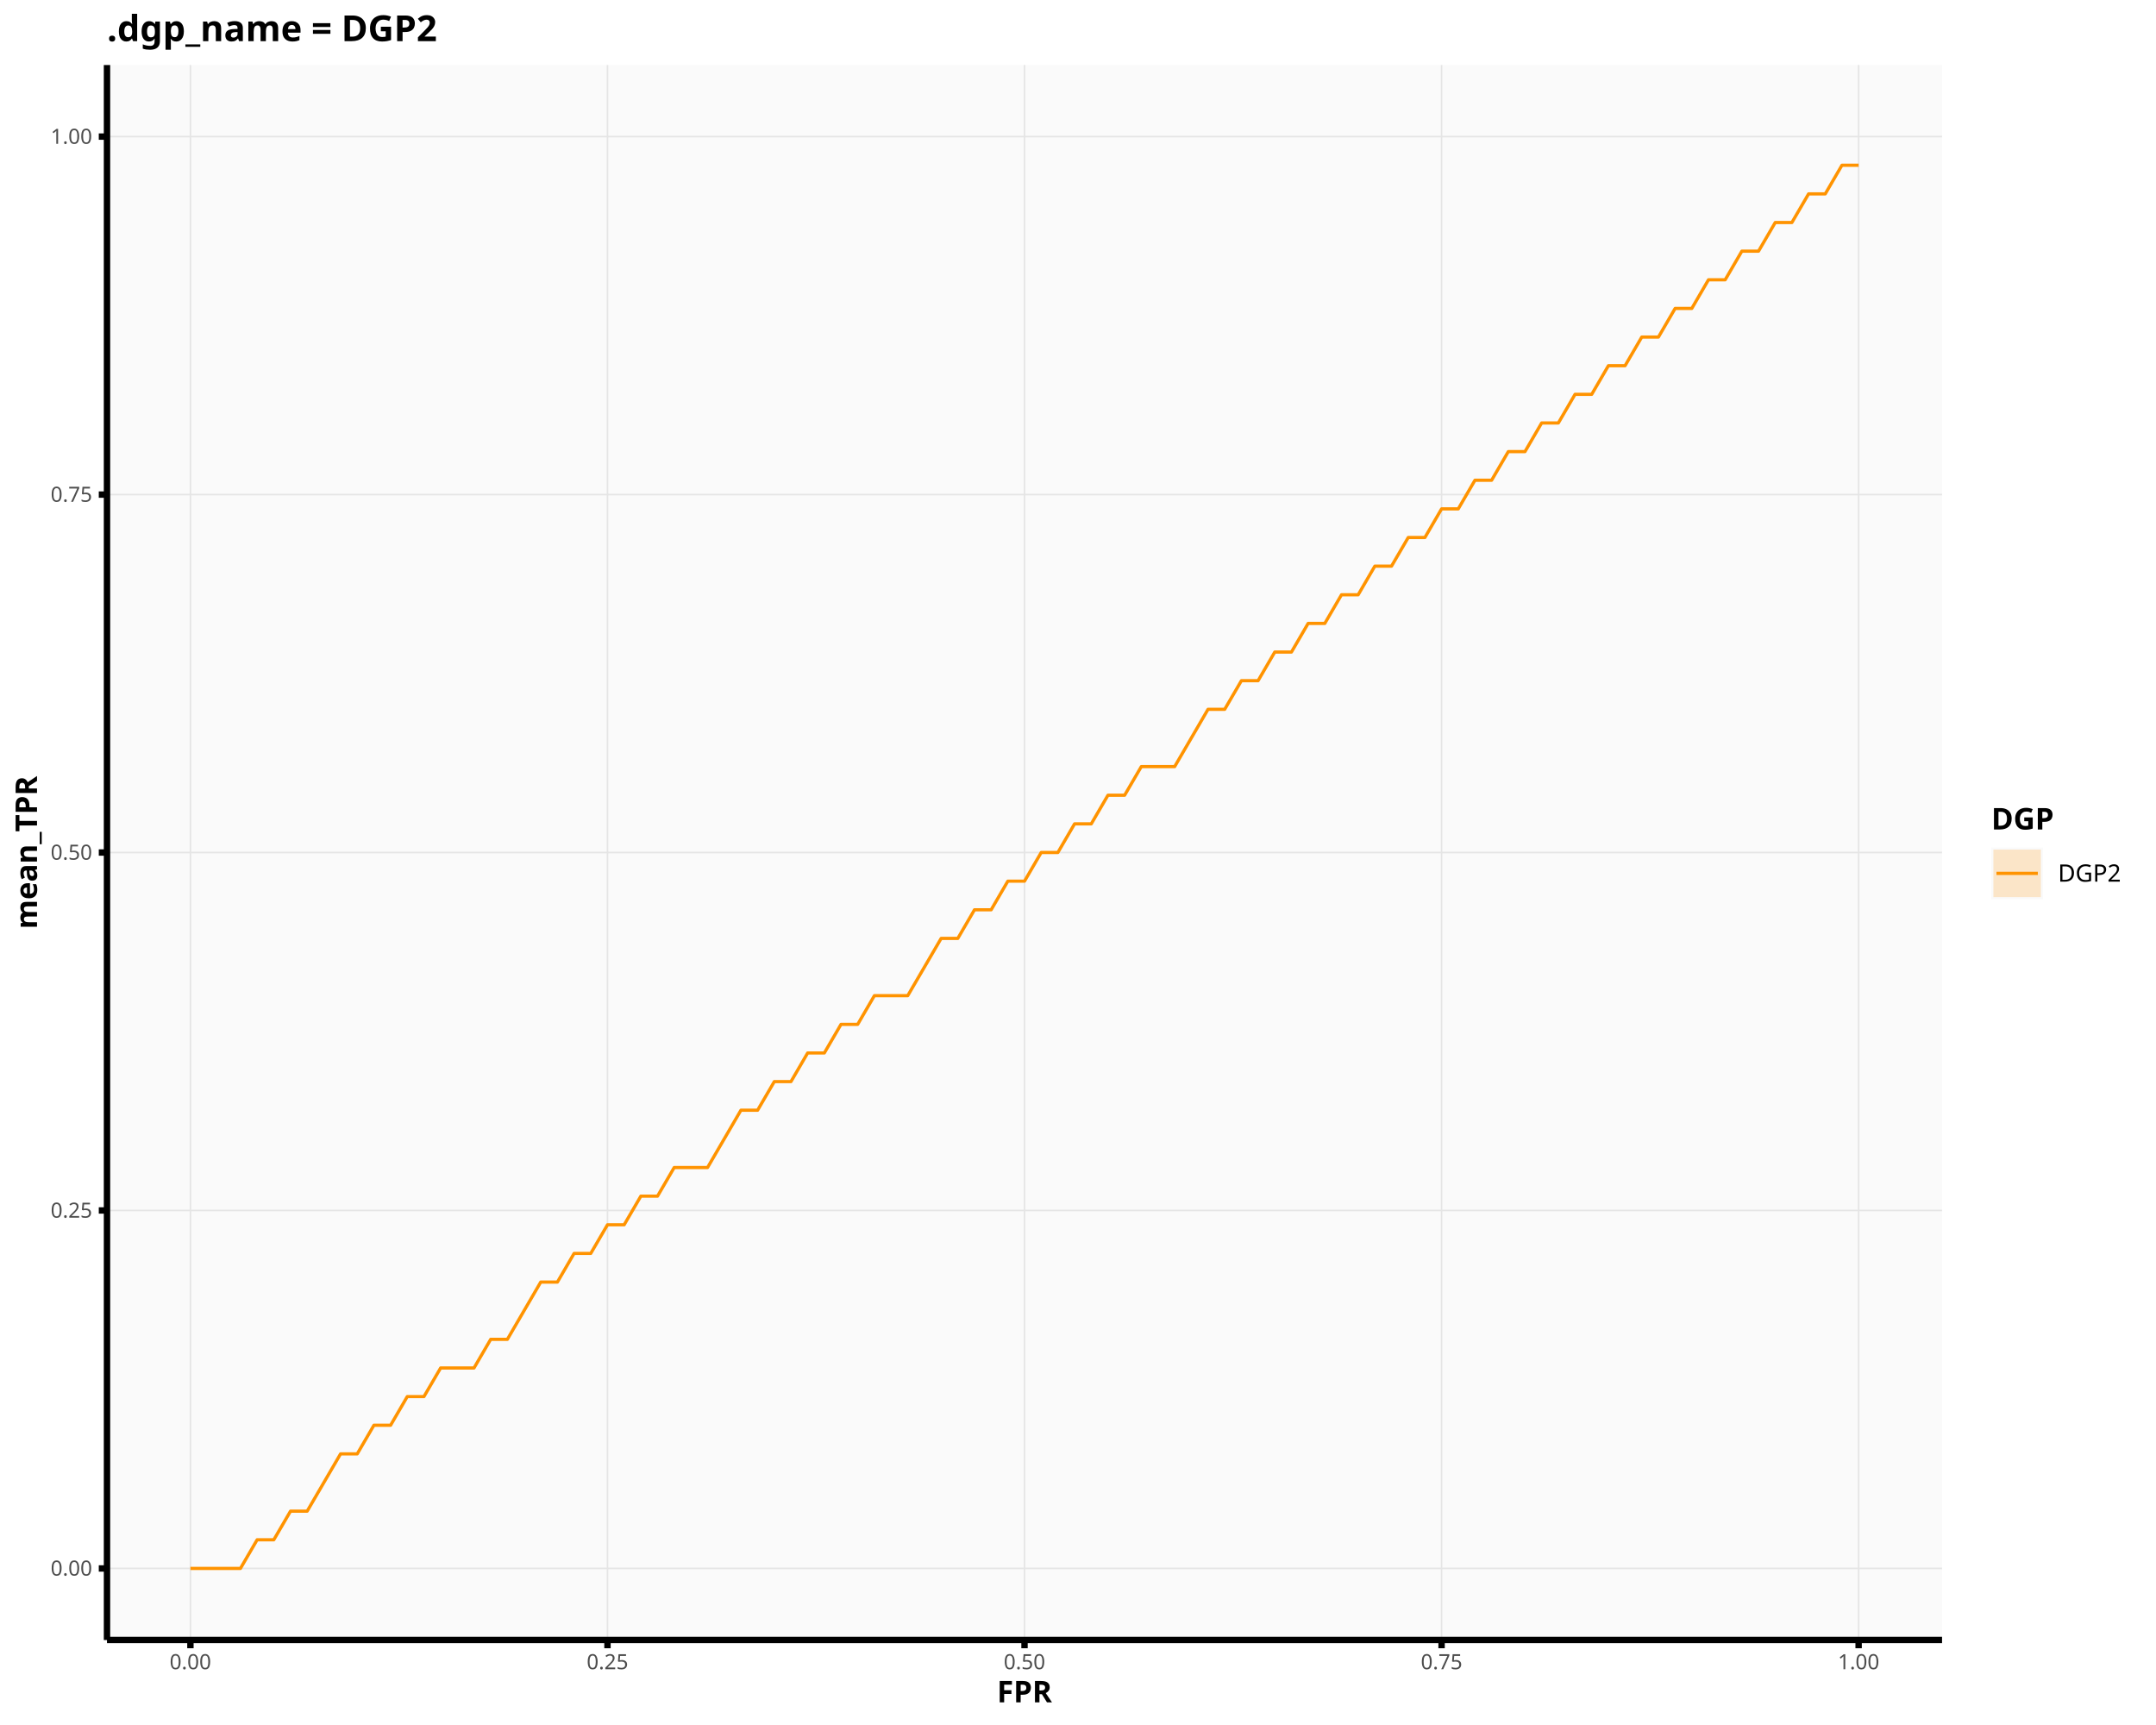
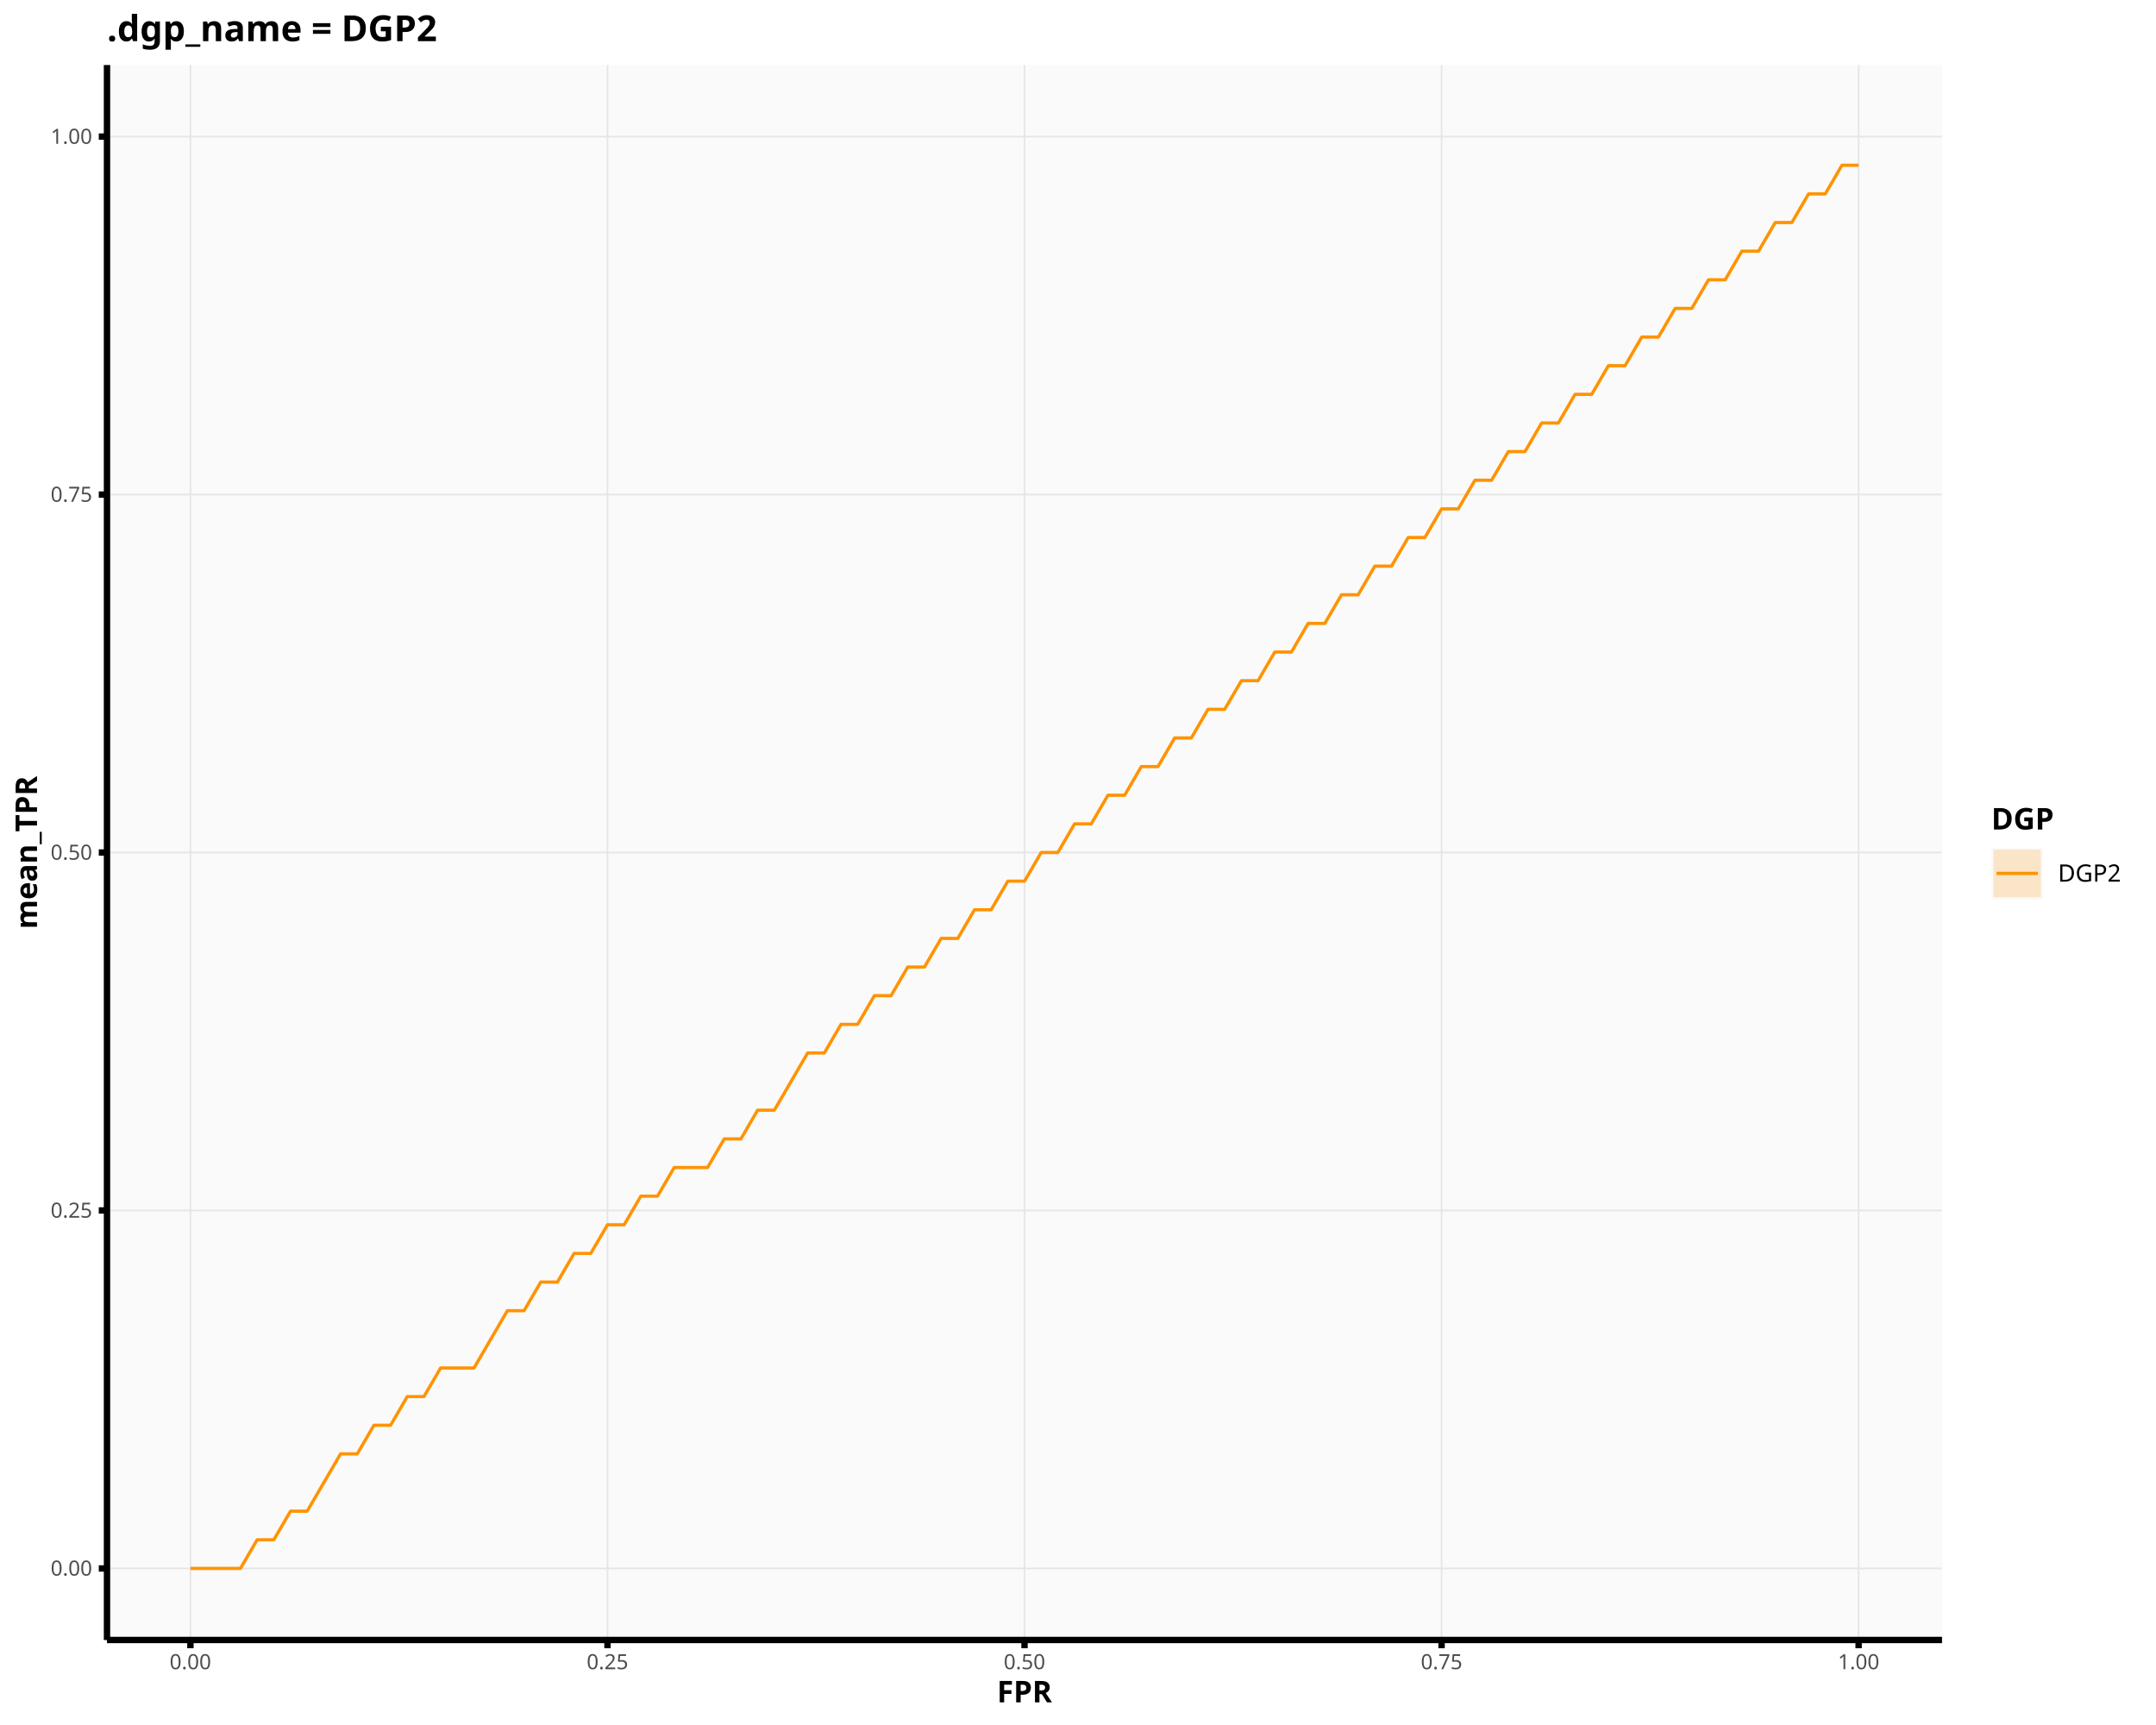
<svg xmlns="http://www.w3.org/2000/svg" class="svglite" data-engine-version="2.0" width="720.00pt" height="576.00pt" viewBox="0 0 720.00 576.00">
  <defs>
    <style type="text/css">
    .svglite line, .svglite polyline, .svglite polygon, .svglite path, .svglite rect, .svglite circle {
      fill: none;
      stroke: #000000;
      stroke-linecap: round;
      stroke-linejoin: round;
      stroke-miterlimit: 10.00;
    }
  </style>
  </defs>
  <rect width="100%" height="100%" style="stroke: none; fill: #FFFFFF;" />
  <defs>
    <clipPath id="cpMC4wMHw3MjAuMDB8MC4wMHw1NzYuMDA=">
      <rect x="0.00" y="0.00" width="720.00" height="576.00" />
    </clipPath>
  </defs>
  <g clip-path="url(#cpMC4wMHw3MjAuMDB8MC4wMHw1NzYuMDA=)">
    <rect x="0.00" y="0.00" width="720.00" height="576.00" style="stroke-width: 1.07; stroke: #FFFFFF; fill: #FFFFFF;" />
  </g>
  <defs>
    <clipPath id="cpMzUuNzN8NjQ4LjU1fDIxLjcxfDU0Ny42Mg==">
      <rect x="35.73" y="21.71" width="612.82" height="525.91" />
    </clipPath>
  </defs>
  <g clip-path="url(#cpMzUuNzN8NjQ4LjU1fDIxLjcxfDU0Ny42Mg==)">
    <rect x="35.73" y="21.71" width="612.82" height="525.91" style="stroke-width: 1.07; stroke: none; fill: #FAFAFA;" />
    <polyline points="35.73,523.72 648.55,523.72 " style="stroke-width: 0.53; stroke: #E5E5E5; stroke-linecap: butt;" />
    <polyline points="35.73,404.19 648.55,404.19 " style="stroke-width: 0.53; stroke: #E5E5E5; stroke-linecap: butt;" />
    <polyline points="35.73,284.66 648.55,284.66 " style="stroke-width: 0.53; stroke: #E5E5E5; stroke-linecap: butt;" />
    <polyline points="35.73,165.14 648.55,165.14 " style="stroke-width: 0.53; stroke: #E5E5E5; stroke-linecap: butt;" />
    <polyline points="35.73,45.61 648.55,45.61 " style="stroke-width: 0.53; stroke: #E5E5E5; stroke-linecap: butt;" />
    <polyline points="63.59,547.62 63.59,21.71 " style="stroke-width: 0.53; stroke: #E5E5E5; stroke-linecap: butt;" />
    <polyline points="202.87,547.62 202.87,21.71 " style="stroke-width: 0.53; stroke: #E5E5E5; stroke-linecap: butt;" />
    <polyline points="342.14,547.62 342.14,21.71 " style="stroke-width: 0.53; stroke: #E5E5E5; stroke-linecap: butt;" />
    <polyline points="481.42,547.62 481.42,21.71 " style="stroke-width: 0.53; stroke: #E5E5E5; stroke-linecap: butt;" />
    <polyline points="620.69,547.62 620.69,21.71 " style="stroke-width: 0.53; stroke: #E5E5E5; stroke-linecap: butt;" />
-     <polygon points="63.59,523.72 69.16,523.72 74.73,523.72 80.30,523.72 85.87,514.15 91.44,514.15 97.02,504.59 102.59,504.59 108.16,495.03 113.73,485.47 119.30,485.47 124.87,475.91 130.44,475.91 136.01,466.34 141.58,466.34 147.15,456.78 152.73,456.78 158.30,456.78 163.87,447.22 169.44,447.22 175.01,437.66 180.58,428.10 186.15,428.10 191.72,418.53 197.29,418.53 202.87,408.97 208.44,408.97 214.01,399.41 219.58,399.41 225.15,389.85 230.72,389.85 236.29,389.85 241.86,380.29 247.43,370.72 253.00,370.72 258.58,361.16 264.15,361.16 269.72,351.60 275.29,351.60 280.86,342.04 286.43,342.04 292.00,332.47 297.57,332.47 303.14,332.47 308.72,322.91 314.29,313.35 319.86,313.35 325.43,303.79 331.00,303.79 336.57,294.23 342.14,294.23 347.71,284.66 353.28,284.66 358.85,275.10 364.43,275.10 370.00,265.54 375.57,265.54 381.14,255.98 386.71,255.98 392.28,255.98 397.85,246.42 403.42,236.85 408.99,236.85 414.57,227.29 420.14,227.29 425.71,217.73 431.28,217.73 436.85,208.17 442.42,208.17 447.99,198.61 453.56,198.61 459.13,189.04 464.70,189.04 470.28,179.48 475.85,179.48 481.42,169.92 486.99,169.92 492.56,160.36 498.13,160.36 503.70,150.80 509.27,150.80 514.84,141.23 520.42,141.23 525.99,131.67 531.56,131.67 537.13,122.11 542.70,122.11 548.27,112.55 553.84,112.55 559.41,102.99 564.98,102.99 570.55,93.42 576.13,93.42 581.70,83.86 587.27,83.86 592.84,74.30 598.41,74.30 603.98,64.74 609.55,64.74 615.12,55.18 620.69,55.18 620.69,55.18 615.12,55.18 609.55,64.74 603.98,64.74 598.41,74.30 592.84,74.30 587.27,83.86 581.70,83.86 576.13,93.42 570.55,93.42 564.98,102.99 559.41,102.99 553.84,112.55 548.27,112.55 542.70,122.11 537.13,122.11 531.56,131.67 525.99,131.67 520.42,141.23 514.84,141.23 509.27,150.80 503.70,150.80 498.13,160.36 492.56,160.36 486.99,169.92 481.42,169.92 475.85,179.48 470.28,179.48 464.70,189.04 459.13,189.04 453.56,198.61 447.99,198.61 442.42,208.17 436.85,208.17 431.28,217.73 425.71,217.73 420.14,227.29 414.57,227.29 408.99,236.85 403.42,236.85 397.85,246.42 392.28,255.98 386.71,255.98 381.14,255.98 375.57,265.54 370.00,265.54 364.43,275.10 358.85,275.10 353.28,284.66 347.71,284.66 342.14,294.23 336.57,294.23 331.00,303.79 325.43,303.79 319.86,313.35 314.29,313.35 308.72,322.91 303.14,332.47 297.57,332.47 292.00,332.47 286.43,342.04 280.86,342.04 275.29,351.60 269.72,351.60 264.15,361.16 258.58,361.16 253.00,370.72 247.43,370.72 241.86,380.29 236.29,389.85 230.72,389.85 225.15,389.85 219.58,399.41 214.01,399.41 208.44,408.97 202.87,408.97 197.29,418.53 191.72,418.53 186.15,428.10 180.58,428.10 175.01,437.66 169.44,447.22 163.87,447.22 158.30,456.78 152.73,456.78 147.15,456.78 141.58,466.34 136.01,466.34 130.44,475.91 124.87,475.91 119.30,485.47 113.73,485.47 108.16,495.03 102.59,504.59 97.02,504.59 91.44,514.15 85.87,514.15 80.30,523.72 74.73,523.72 69.16,523.72 63.59,523.72 " style="stroke-width: 0.00; stroke: none; fill: #FF9300; fill-opacity: 0.20;" />
-     <polyline points="63.59,523.72 69.16,523.72 74.73,523.72 80.30,523.72 85.87,514.15 91.44,514.15 97.02,504.59 102.59,504.59 108.16,495.03 113.73,485.47 119.30,485.47 124.87,475.91 130.44,475.91 136.01,466.34 141.58,466.34 147.15,456.78 152.73,456.78 158.30,456.78 163.87,447.22 169.44,447.22 175.01,437.66 180.58,428.10 186.15,428.10 191.72,418.53 197.29,418.53 202.87,408.97 208.44,408.97 214.01,399.41 219.58,399.41 225.15,389.85 230.72,389.85 236.29,389.85 241.86,380.29 247.43,370.72 253.00,370.72 258.58,361.16 264.15,361.16 269.72,351.60 275.29,351.60 280.86,342.04 286.43,342.04 292.00,332.47 297.57,332.47 303.14,332.47 308.72,322.91 314.29,313.35 319.86,313.35 325.43,303.79 331.00,303.79 336.57,294.23 342.14,294.23 347.71,284.66 353.28,284.66 358.85,275.10 364.43,275.10 370.00,265.54 375.57,265.54 381.14,255.98 386.71,255.98 392.28,255.98 397.85,246.42 403.42,236.85 408.99,236.85 414.57,227.29 420.14,227.29 425.71,217.73 431.28,217.73 436.85,208.17 442.42,208.17 447.99,198.61 453.56,198.61 459.13,189.04 464.70,189.04 470.28,179.48 475.85,179.48 481.42,169.92 486.99,169.92 492.56,160.36 498.13,160.36 503.70,150.80 509.27,150.80 514.84,141.23 520.42,141.23 525.99,131.67 531.56,131.67 537.13,122.11 542.70,122.11 548.27,112.55 553.84,112.55 559.41,102.99 564.98,102.99 570.55,93.42 576.13,93.42 581.70,83.86 587.27,83.86 592.84,74.30 598.41,74.30 603.98,64.74 609.55,64.74 615.12,55.18 620.69,55.18 " style="stroke-width: 1.07; stroke: none;" />
-     <polyline points="620.69,55.18 615.12,55.18 609.55,64.74 603.98,64.74 598.41,74.30 592.84,74.30 587.27,83.86 581.70,83.86 576.13,93.42 570.55,93.42 564.98,102.99 559.41,102.99 553.84,112.55 548.27,112.55 542.70,122.11 537.13,122.11 531.56,131.67 525.99,131.67 520.42,141.23 514.84,141.23 509.27,150.80 503.70,150.80 498.13,160.36 492.56,160.36 486.99,169.92 481.42,169.92 475.85,179.48 470.28,179.48 464.70,189.04 459.13,189.04 453.56,198.61 447.99,198.61 442.42,208.17 436.85,208.17 431.28,217.73 425.71,217.73 420.14,227.29 414.57,227.29 408.99,236.85 403.42,236.85 397.85,246.42 392.28,255.98 386.71,255.98 381.14,255.98 375.57,265.54 370.00,265.54 364.43,275.10 358.85,275.10 353.28,284.66 347.71,284.66 342.14,294.23 336.57,294.23 331.00,303.79 325.43,303.79 319.86,313.35 314.29,313.35 308.72,322.91 303.14,332.47 297.57,332.47 292.00,332.47 286.43,342.04 280.86,342.04 275.29,351.60 269.72,351.60 264.15,361.16 258.58,361.16 253.00,370.72 247.43,370.72 241.86,380.29 236.29,389.85 230.72,389.85 225.15,389.85 219.58,399.41 214.01,399.41 208.44,408.97 202.87,408.97 197.29,418.53 191.72,418.53 186.15,428.10 180.58,428.10 175.01,437.66 169.44,447.22 163.87,447.22 158.30,456.78 152.73,456.78 147.15,456.78 141.58,466.34 136.01,466.34 130.44,475.91 124.87,475.91 119.30,485.47 113.73,485.47 108.16,495.03 102.59,504.59 97.02,504.59 91.44,514.15 85.87,514.15 80.30,523.72 74.73,523.72 69.16,523.72 63.59,523.72 " style="stroke-width: 1.07; stroke: none;" />
-     <polyline points="63.59,523.72 69.16,523.72 74.73,523.72 80.30,523.72 85.87,514.15 91.44,514.15 97.02,504.59 102.59,504.59 108.16,495.03 113.73,485.47 119.30,485.47 124.87,475.91 130.44,475.91 136.01,466.34 141.58,466.34 147.15,456.78 152.73,456.78 158.30,456.78 163.87,447.22 169.44,447.22 175.01,437.66 180.58,428.10 186.15,428.10 191.72,418.53 197.29,418.53 202.87,408.97 208.44,408.97 214.01,399.41 219.58,399.41 225.15,389.85 230.72,389.85 236.29,389.85 241.86,380.29 247.43,370.72 253.00,370.72 258.58,361.16 264.15,361.16 269.72,351.60 275.29,351.60 280.86,342.04 286.43,342.04 292.00,332.47 297.57,332.47 303.14,332.47 308.72,322.91 314.29,313.35 319.86,313.35 325.43,303.79 331.00,303.79 336.57,294.23 342.14,294.23 347.71,284.66 353.28,284.66 358.85,275.10 364.43,275.10 370.00,265.54 375.57,265.54 381.14,255.98 386.71,255.98 392.28,255.98 397.85,246.42 403.42,236.85 408.99,236.85 414.57,227.29 420.14,227.29 425.71,217.73 431.28,217.73 436.85,208.17 442.42,208.17 447.99,198.61 453.56,198.61 459.13,189.04 464.70,189.04 470.28,179.48 475.85,179.48 481.42,169.92 486.99,169.92 492.56,160.36 498.13,160.36 503.70,150.80 509.27,150.80 514.84,141.23 520.42,141.23 525.99,131.67 531.56,131.67 537.13,122.11 542.70,122.11 548.27,112.55 553.84,112.55 559.41,102.99 564.98,102.99 570.55,93.42 576.13,93.42 581.70,83.86 587.27,83.86 592.84,74.30 598.41,74.30 603.98,64.74 609.55,64.74 615.12,55.18 620.69,55.18 " style="stroke-width: 1.07; stroke: #FF9300; stroke-linecap: butt;" />
+     <polygon points="63.59,523.72 69.16,523.72 74.73,523.72 80.30,523.72 85.87,514.15 91.44,514.15 97.02,504.59 102.59,504.59 108.16,495.03 113.73,485.47 119.30,485.47 124.87,475.91 130.44,475.91 136.01,466.34 141.58,466.34 147.15,456.78 152.73,456.78 158.30,456.78 163.87,447.22 169.44,437.66 175.01,437.66 180.58,428.10 186.15,428.10 191.72,418.53 197.29,418.53 202.87,408.97 208.44,408.97 214.01,399.41 219.58,399.41 225.15,389.85 230.72,389.85 236.29,389.85 241.86,380.29 247.43,380.29 253.00,370.72 258.58,370.72 264.15,361.16 269.72,351.60 275.29,351.60 280.86,342.04 286.43,342.04 292.00,332.47 297.57,332.47 303.14,322.91 308.72,322.91 314.29,313.35 319.86,313.35 325.43,303.79 331.00,303.79 336.57,294.23 342.14,294.23 347.71,284.66 353.28,284.66 358.85,275.10 364.43,275.10 370.00,265.54 375.57,265.54 381.14,255.98 386.71,255.98 392.28,246.42 397.85,246.42 403.42,236.85 408.99,236.85 414.57,227.29 420.14,227.29 425.71,217.73 431.28,217.73 436.85,208.17 442.42,208.17 447.99,198.61 453.56,198.61 459.13,189.04 464.70,189.04 470.28,179.48 475.85,179.48 481.42,169.92 486.99,169.92 492.56,160.36 498.13,160.36 503.70,150.80 509.27,150.80 514.84,141.23 520.42,141.23 525.99,131.67 531.56,131.67 537.13,122.11 542.70,122.11 548.27,112.55 553.84,112.55 559.41,102.99 564.98,102.99 570.55,93.42 576.13,93.42 581.70,83.86 587.27,83.86 592.84,74.30 598.41,74.30 603.98,64.74 609.55,64.74 615.12,55.18 620.69,55.18 620.69,55.18 615.12,55.18 609.55,64.74 603.98,64.74 598.41,74.30 592.84,74.30 587.27,83.86 581.70,83.86 576.13,93.42 570.55,93.42 564.98,102.99 559.41,102.99 553.84,112.55 548.27,112.55 542.70,122.11 537.13,122.11 531.56,131.67 525.99,131.67 520.42,141.23 514.84,141.23 509.27,150.80 503.70,150.80 498.13,160.36 492.56,160.36 486.99,169.92 481.42,169.92 475.85,179.48 470.28,179.48 464.70,189.04 459.13,189.04 453.56,198.61 447.99,198.61 442.42,208.17 436.85,208.17 431.28,217.73 425.71,217.73 420.14,227.29 414.57,227.29 408.99,236.85 403.42,236.85 397.85,246.42 392.28,246.42 386.71,255.98 381.14,255.98 375.57,265.54 370.00,265.54 364.43,275.10 358.85,275.10 353.28,284.66 347.71,284.66 342.14,294.23 336.57,294.23 331.00,303.79 325.43,303.79 319.86,313.35 314.29,313.35 308.72,322.91 303.14,322.91 297.57,332.47 292.00,332.47 286.43,342.04 280.86,342.04 275.29,351.60 269.72,351.60 264.15,361.16 258.58,370.72 253.00,370.72 247.43,380.29 241.86,380.29 236.29,389.85 230.72,389.85 225.15,389.85 219.58,399.41 214.01,399.41 208.44,408.97 202.87,408.97 197.29,418.53 191.72,418.53 186.15,428.10 180.58,428.10 175.01,437.66 169.44,437.66 163.87,447.22 158.30,456.78 152.73,456.78 147.15,456.78 141.58,466.34 136.01,466.34 130.44,475.91 124.87,475.91 119.30,485.47 113.73,485.47 108.16,495.03 102.59,504.59 97.02,504.59 91.44,514.15 85.87,514.15 80.30,523.72 74.73,523.72 69.16,523.72 63.59,523.72 " style="stroke-width: 0.00; stroke: none; fill: #FF9300; fill-opacity: 0.20;" />
+     <polyline points="63.59,523.72 69.16,523.72 74.73,523.72 80.30,523.72 85.87,514.15 91.44,514.15 97.02,504.59 102.59,504.59 108.16,495.03 113.73,485.47 119.30,485.47 124.87,475.91 130.44,475.91 136.01,466.34 141.58,466.34 147.15,456.78 152.73,456.78 158.30,456.78 163.87,447.22 169.44,437.66 175.01,437.66 180.58,428.10 186.15,428.10 191.72,418.53 197.29,418.53 202.87,408.97 208.44,408.97 214.01,399.41 219.58,399.41 225.15,389.85 230.72,389.85 236.29,389.85 241.86,380.29 247.43,380.29 253.00,370.72 258.58,370.72 264.15,361.16 269.72,351.60 275.29,351.60 280.86,342.04 286.43,342.04 292.00,332.47 297.57,332.47 303.14,322.91 308.72,322.91 314.29,313.35 319.86,313.35 325.43,303.79 331.00,303.79 336.57,294.23 342.14,294.23 347.71,284.66 353.28,284.66 358.85,275.10 364.43,275.10 370.00,265.54 375.57,265.54 381.14,255.98 386.71,255.98 392.28,246.42 397.85,246.42 403.42,236.85 408.99,236.85 414.57,227.29 420.14,227.29 425.71,217.73 431.28,217.73 436.85,208.17 442.42,208.17 447.99,198.61 453.56,198.61 459.13,189.04 464.70,189.04 470.28,179.48 475.85,179.48 481.42,169.92 486.99,169.92 492.56,160.36 498.13,160.36 503.70,150.80 509.27,150.80 514.84,141.23 520.42,141.23 525.99,131.67 531.56,131.67 537.13,122.11 542.70,122.11 548.27,112.55 553.84,112.55 559.41,102.99 564.98,102.99 570.55,93.42 576.13,93.42 581.70,83.86 587.27,83.86 592.84,74.30 598.41,74.30 603.98,64.74 609.55,64.74 615.12,55.18 620.69,55.18 " style="stroke-width: 1.07; stroke: none;" />
+     <polyline points="620.69,55.18 615.12,55.18 609.55,64.74 603.98,64.74 598.41,74.30 592.84,74.30 587.27,83.86 581.70,83.86 576.13,93.42 570.55,93.42 564.98,102.99 559.41,102.99 553.84,112.55 548.27,112.55 542.70,122.11 537.13,122.11 531.56,131.67 525.99,131.67 520.42,141.23 514.84,141.23 509.27,150.80 503.70,150.80 498.13,160.36 492.56,160.36 486.99,169.92 481.42,169.92 475.85,179.48 470.28,179.48 464.70,189.04 459.13,189.04 453.56,198.61 447.99,198.61 442.42,208.17 436.85,208.17 431.28,217.73 425.71,217.73 420.14,227.29 414.57,227.29 408.99,236.85 403.42,236.85 397.85,246.42 392.28,246.42 386.71,255.98 381.14,255.98 375.57,265.54 370.00,265.54 364.43,275.10 358.85,275.10 353.28,284.66 347.71,284.66 342.14,294.23 336.57,294.23 331.00,303.79 325.43,303.79 319.86,313.35 314.29,313.35 308.72,322.91 303.14,322.91 297.57,332.47 292.00,332.47 286.43,342.04 280.86,342.04 275.29,351.60 269.72,351.60 264.15,361.16 258.58,370.72 253.00,370.72 247.43,380.29 241.86,380.29 236.29,389.85 230.72,389.85 225.15,389.85 219.58,399.41 214.01,399.41 208.44,408.97 202.87,408.97 197.29,418.53 191.72,418.53 186.15,428.10 180.58,428.10 175.01,437.66 169.44,437.66 163.87,447.22 158.30,456.78 152.73,456.78 147.15,456.78 141.58,466.34 136.01,466.34 130.44,475.91 124.87,475.91 119.30,485.47 113.73,485.47 108.16,495.03 102.59,504.59 97.02,504.59 91.44,514.15 85.87,514.15 80.30,523.72 74.73,523.72 69.16,523.72 63.59,523.72 " style="stroke-width: 1.07; stroke: none;" />
+     <polyline points="63.59,523.72 69.16,523.72 74.73,523.72 80.30,523.72 85.87,514.15 91.44,514.15 97.02,504.59 102.59,504.59 108.16,495.03 113.73,485.47 119.30,485.47 124.87,475.91 130.44,475.91 136.01,466.34 141.58,466.34 147.15,456.78 152.73,456.78 158.30,456.78 163.87,447.22 169.44,437.66 175.01,437.66 180.58,428.10 186.15,428.10 191.72,418.53 197.29,418.53 202.87,408.97 208.44,408.97 214.01,399.41 219.58,399.41 225.15,389.85 230.72,389.85 236.29,389.85 241.86,380.29 247.43,380.29 253.00,370.72 258.58,370.72 264.15,361.16 269.72,351.60 275.29,351.60 280.86,342.04 286.43,342.04 292.00,332.47 297.57,332.47 303.14,322.91 308.72,322.91 314.29,313.35 319.86,313.35 325.43,303.79 331.00,303.79 336.57,294.23 342.14,294.23 347.71,284.66 353.28,284.66 358.85,275.10 364.43,275.10 370.00,265.54 375.57,265.54 381.14,255.98 386.71,255.98 392.28,246.42 397.85,246.42 403.42,236.85 408.99,236.85 414.57,227.29 420.14,227.29 425.71,217.73 431.28,217.73 436.85,208.17 442.42,208.17 447.99,198.61 453.56,198.61 459.13,189.04 464.70,189.04 470.28,179.48 475.85,179.48 481.42,169.92 486.99,169.92 492.56,160.36 498.13,160.36 503.70,150.80 509.27,150.80 514.84,141.23 520.42,141.23 525.99,131.67 531.56,131.67 537.13,122.11 542.70,122.11 548.27,112.55 553.84,112.55 559.41,102.99 564.98,102.99 570.55,93.42 576.13,93.42 581.70,83.86 587.27,83.86 592.84,74.30 598.41,74.30 603.98,64.74 609.55,64.74 615.12,55.18 620.69,55.18 " style="stroke-width: 1.07; stroke: #FF9300; stroke-linecap: butt;" />
  </g>
  <g clip-path="url(#cpMC4wMHw3MjAuMDB8MC4wMHw1NzYuMDA=)">
    <polyline points="35.73,547.62 35.73,21.71 " style="stroke-width: 2.13; stroke-linecap: butt;" />
    <text x="30.80" y="526.12" text-anchor="end" style="font-size: 7.00px; fill: #4D4D4D; font-family: sans;" textLength="13.62px" lengthAdjust="spacingAndGlyphs">0.00</text>
    <text x="30.80" y="406.60" text-anchor="end" style="font-size: 7.00px; fill: #4D4D4D; font-family: sans;" textLength="13.62px" lengthAdjust="spacingAndGlyphs">0.25</text>
    <text x="30.80" y="287.07" text-anchor="end" style="font-size: 7.00px; fill: #4D4D4D; font-family: sans;" textLength="13.62px" lengthAdjust="spacingAndGlyphs">0.50</text>
    <text x="30.80" y="167.55" text-anchor="end" style="font-size: 7.00px; fill: #4D4D4D; font-family: sans;" textLength="13.62px" lengthAdjust="spacingAndGlyphs">0.75</text>
    <text x="30.80" y="48.02" text-anchor="end" style="font-size: 7.00px; fill: #4D4D4D; font-family: sans;" textLength="13.62px" lengthAdjust="spacingAndGlyphs">1.00</text>
    <polyline points="32.99,523.72 35.73,523.72 " style="stroke-width: 2.13; stroke-linecap: butt;" />
    <polyline points="32.99,404.19 35.73,404.19 " style="stroke-width: 2.13; stroke-linecap: butt;" />
    <polyline points="32.99,284.66 35.73,284.66 " style="stroke-width: 2.13; stroke-linecap: butt;" />
    <polyline points="32.99,165.14 35.73,165.14 " style="stroke-width: 2.13; stroke-linecap: butt;" />
    <polyline points="32.99,45.61 35.73,45.61 " style="stroke-width: 2.13; stroke-linecap: butt;" />
    <polyline points="35.73,547.62 648.55,547.62 " style="stroke-width: 2.13; stroke-linecap: butt;" />
    <polyline points="63.59,550.36 63.59,547.62 " style="stroke-width: 2.13; stroke-linecap: butt;" />
    <polyline points="202.87,550.36 202.87,547.62 " style="stroke-width: 2.13; stroke-linecap: butt;" />
    <polyline points="342.14,550.36 342.14,547.62 " style="stroke-width: 2.13; stroke-linecap: butt;" />
    <polyline points="481.42,550.36 481.42,547.62 " style="stroke-width: 2.13; stroke-linecap: butt;" />
    <polyline points="620.69,550.36 620.69,547.62 " style="stroke-width: 2.13; stroke-linecap: butt;" />
    <text x="63.59" y="557.37" text-anchor="middle" style="font-size: 7.00px; fill: #4D4D4D; font-family: sans;" textLength="13.62px" lengthAdjust="spacingAndGlyphs">0.00</text>
    <text x="202.87" y="557.37" text-anchor="middle" style="font-size: 7.00px; fill: #4D4D4D; font-family: sans;" textLength="13.62px" lengthAdjust="spacingAndGlyphs">0.25</text>
    <text x="342.14" y="557.37" text-anchor="middle" style="font-size: 7.00px; fill: #4D4D4D; font-family: sans;" textLength="13.62px" lengthAdjust="spacingAndGlyphs">0.50</text>
    <text x="481.42" y="557.37" text-anchor="middle" style="font-size: 7.00px; fill: #4D4D4D; font-family: sans;" textLength="13.62px" lengthAdjust="spacingAndGlyphs">0.75</text>
    <text x="620.69" y="557.37" text-anchor="middle" style="font-size: 7.00px; fill: #4D4D4D; font-family: sans;" textLength="13.62px" lengthAdjust="spacingAndGlyphs">1.00</text>
    <text x="342.14" y="568.44" text-anchor="middle" style="font-size: 10.00px; font-weight: bold; font-family: sans;" textLength="20.00px" lengthAdjust="spacingAndGlyphs">FPR</text>
    <text transform="translate(12.36,284.66) rotate(-90)" text-anchor="middle" style="font-size: 10.00px; font-weight: bold; font-family: sans;" textLength="50.59px" lengthAdjust="spacingAndGlyphs">mean_TPR</text>
    <rect x="659.51" y="263.58" width="55.01" height="42.18" style="stroke-width: 1.07; stroke: none; fill: #FFFFFF;" />
    <text x="664.99" y="276.97" style="font-size: 10.00px; font-weight: bold; font-family: sans;" textLength="21.68px" lengthAdjust="spacingAndGlyphs">DGP</text>
    <rect x="664.99" y="282.99" width="17.28" height="17.28" style="stroke-width: 1.07; stroke: none; fill: #FAFAFA;" />
    <rect x="665.70" y="283.70" width="15.86" height="15.86" style="stroke-width: 1.07; stroke: none; stroke-linecap: square; stroke-linejoin: miter; fill: #FF9300; fill-opacity: 0.20;" />
    <line x1="666.72" y1="291.63" x2="680.54" y2="291.63" style="stroke-width: 1.07; stroke: #FF9300; stroke-linecap: butt;" />
    <text x="687.25" y="294.39" style="font-size: 8.00px; font-family: sans;" textLength="21.79px" lengthAdjust="spacingAndGlyphs">DGP2</text>
    <text x="35.73" y="13.74" style="font-size: 12.00px; font-weight: bold; font-family: sans;" textLength="106.42px" lengthAdjust="spacingAndGlyphs">.dgp_name = DGP2</text>
  </g>
</svg>
